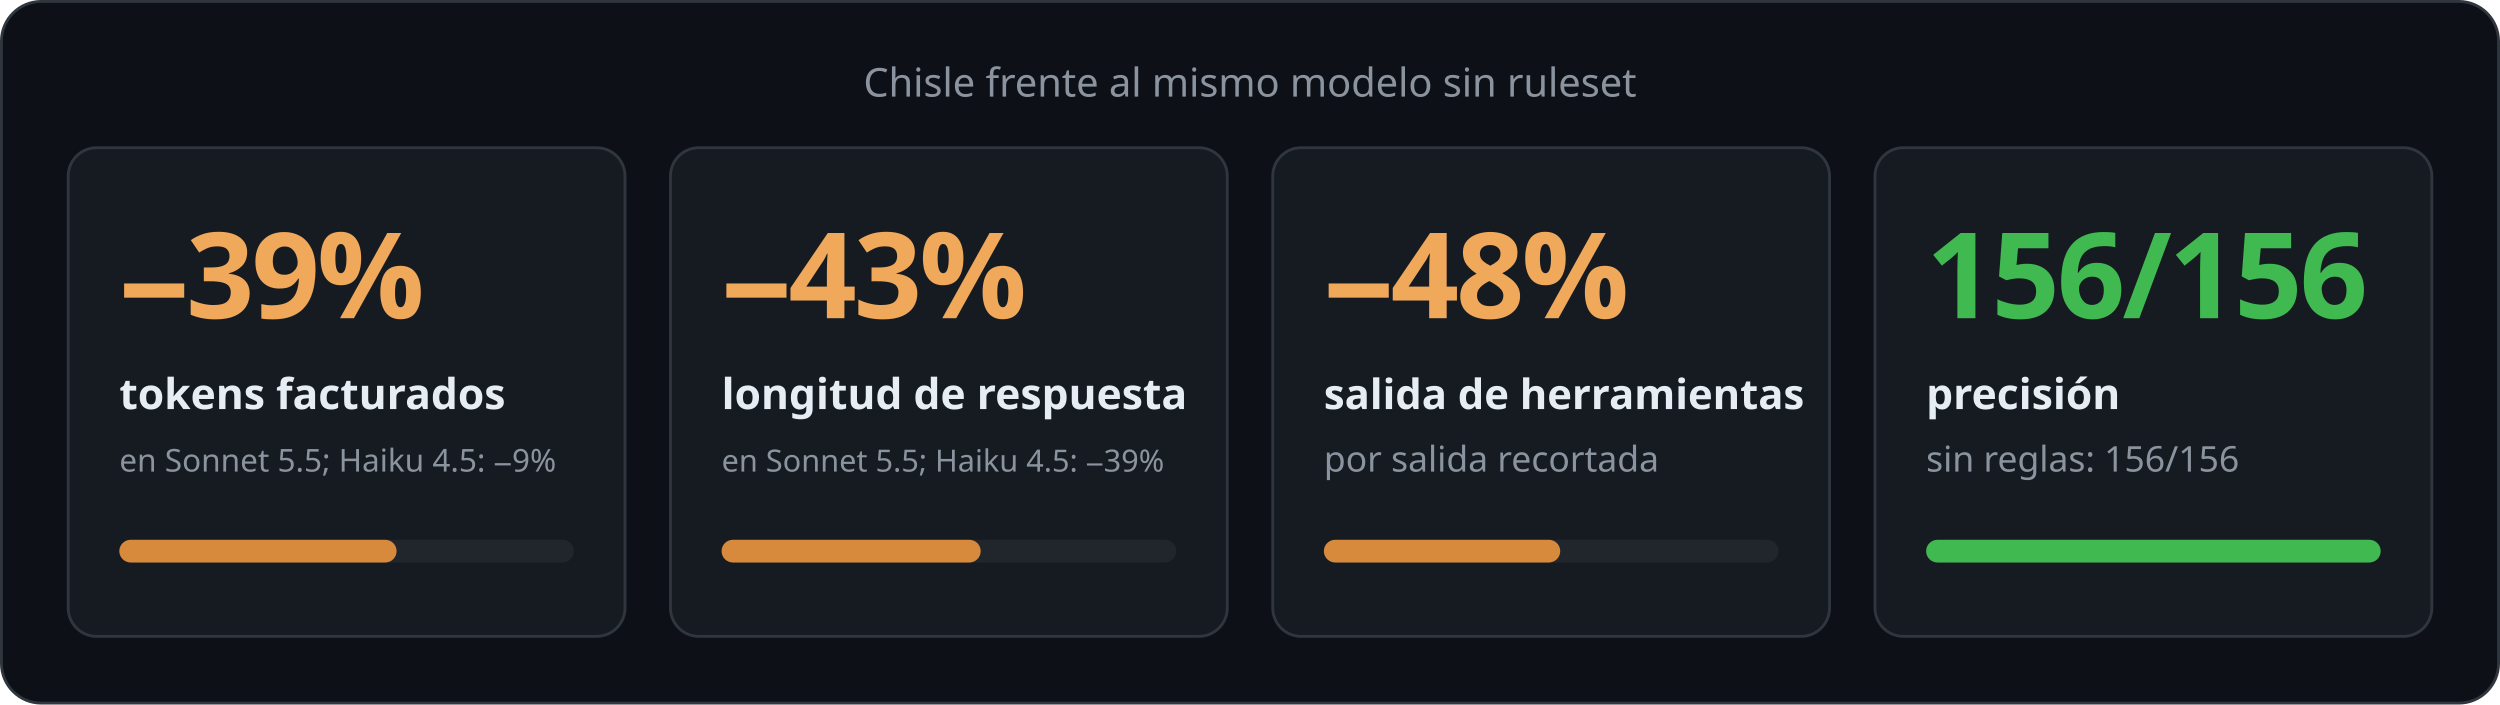
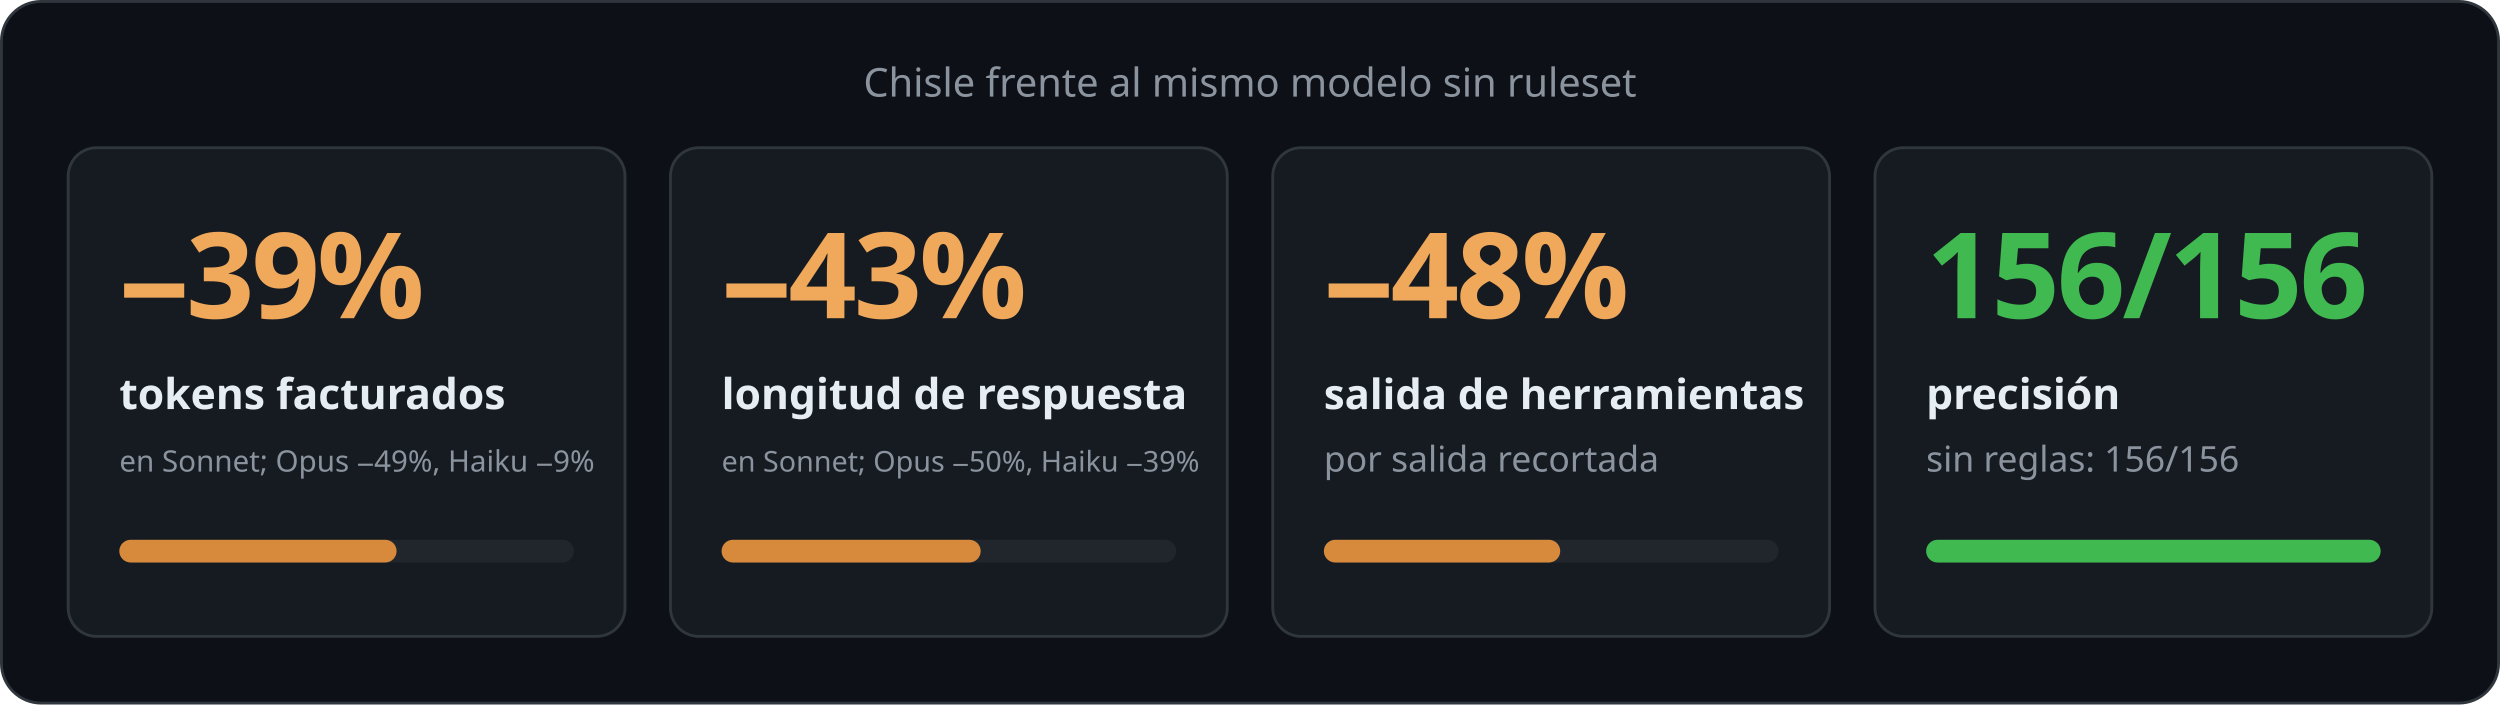
- <svg xmlns="http://www.w3.org/2000/svg" width="880" height="248" viewBox="0 0 880 248" font-family="-apple-system,BlinkMacSystemFont,'Segoe UI','Noto Sans',Helvetica,Arial,sans-serif" xml:space="preserve" role="img" aria-label="Chisle versus the same model with no ruleset, on Sonnet 5.5: 39% fewer billed output tokens (Haiku 4.5: 9%), answers 43% shorter (Haiku 4.5: 39%), oversized tool output 48% smaller, accuracy 156 of 156, the same as the bare model.">
+ <svg xmlns="http://www.w3.org/2000/svg" width="880" height="248" viewBox="0 0 880 248" font-family="-apple-system,BlinkMacSystemFont,'Segoe UI','Noto Sans',Helvetica,Arial,sans-serif" xml:space="preserve" role="img" aria-label="Chisle versus the same model with no ruleset, on Sonnet 5.5: 39% fewer billed output tokens (Opus 5.5: 49%, Haiku 4.5: 9%), answers 43% shorter (Opus 5.5: 50%, Haiku 4.5: 39%), oversized tool output 48% smaller, accuracy 156 of 156, the same as the bare model.">
  <rect x="0.5" y="0.5" width="879" height="247" rx="14" fill="#0d1117" stroke="#30363d" />
  <text x="440" y="34" font-size="14" fill="#8b949e" text-anchor="middle">Chisle frente al mismo modelo sin ruleset</text>
  <g>
    <animate attributeName="opacity" values="0;0;1" keyTimes="0;0.000;1" dur="0.6s" fill="freeze" />
    <animateTransform attributeName="transform" type="translate" values="0 10;0 10;0 0" keyTimes="0;0.000;1" dur="0.6s" fill="freeze" calcMode="spline" keySplines="0 0 1 1;0.2 0.7 0.2 1" />
    <rect x="24" y="52" width="196" height="172" rx="10" fill="#161b22" stroke="#30363d" />
    <text x="42" y="112" font-size="42" font-weight="800" letter-spacing="-1" fill="#f0a85a">−39%</text>
    <text x="42" y="144" font-size="15" font-weight="600" fill="#e6edf3">tokens facturados</text>
-     <text x="42" y="166" font-size="11.1" fill="#8b949e">en Sonnet 5.5; Haiku 4.5: −9%</text>
+     <text x="42" y="166" font-size="10.4" fill="#8b949e">en Sonnet; Opus −49%, Haiku −9%</text>
    <rect x="42" y="190" width="160" height="8" rx="4" fill="#21262d" />
    <rect x="42" y="190" width="97.6" height="8" rx="4" fill="#d78a3c">
      <animate attributeName="width" values="160;160;97.6;97.6" keyTimes="0;0.2;0.5;1" dur="5s" repeatCount="indefinite" calcMode="spline" keySplines="0.4 0 0.2 1;0.4 0 0.2 1;0.4 0 0.2 1" />
    </rect>
  </g>
  <g>
    <animate attributeName="opacity" values="0;0;1" keyTimes="0;0.200;1" dur="0.75s" fill="freeze" />
    <animateTransform attributeName="transform" type="translate" values="0 10;0 10;0 0" keyTimes="0;0.200;1" dur="0.75s" fill="freeze" calcMode="spline" keySplines="0 0 1 1;0.2 0.7 0.2 1" />
    <rect x="236" y="52" width="196" height="172" rx="10" fill="#161b22" stroke="#30363d" />
    <text x="254" y="112" font-size="42" font-weight="800" letter-spacing="-1" fill="#f0a85a">−43%</text>
    <text x="254" y="144" font-size="15" font-weight="600" fill="#e6edf3">longitud de respuesta</text>
-     <text x="254" y="166" font-size="10.8" fill="#8b949e">en Sonnet 5.5; Haiku 4.5: −39%</text>
+     <text x="254" y="166" font-size="10.1" fill="#8b949e">en Sonnet; Opus −50%, Haiku −39%</text>
    <rect x="254" y="190" width="160" height="8" rx="4" fill="#21262d" />
    <rect x="254" y="190" width="91.2" height="8" rx="4" fill="#d78a3c">
      <animate attributeName="width" values="160;160;91.2;91.2" keyTimes="0;0.2;0.5;1" dur="5s" repeatCount="indefinite" calcMode="spline" keySplines="0.4 0 0.2 1;0.4 0 0.2 1;0.4 0 0.2 1" />
    </rect>
  </g>
  <g>
    <animate attributeName="opacity" values="0;0;1" keyTimes="0;0.333;1" dur="0.9s" fill="freeze" />
    <animateTransform attributeName="transform" type="translate" values="0 10;0 10;0 0" keyTimes="0;0.333;1" dur="0.9s" fill="freeze" calcMode="spline" keySplines="0 0 1 1;0.2 0.7 0.2 1" />
    <rect x="448" y="52" width="196" height="172" rx="10" fill="#161b22" stroke="#30363d" />
    <text x="466" y="112" font-size="42" font-weight="800" letter-spacing="-1" fill="#f0a85a">−48%</text>
    <text x="466" y="144" font-size="14.7" font-weight="600" fill="#e6edf3">salida de herramientas</text>
    <text x="466" y="166" font-size="12.5" fill="#8b949e">por salida recortada</text>
    <rect x="466" y="190" width="160" height="8" rx="4" fill="#21262d" />
    <rect x="466" y="190" width="83.2" height="8" rx="4" fill="#d78a3c">
      <animate attributeName="width" values="160;160;83.2;83.2" keyTimes="0;0.2;0.5;1" dur="5s" repeatCount="indefinite" calcMode="spline" keySplines="0.4 0 0.2 1;0.4 0 0.2 1;0.4 0 0.2 1" />
    </rect>
  </g>
  <g>
    <animate attributeName="opacity" values="0;0;1" keyTimes="0;0.429;1" dur="1.05s" fill="freeze" />
    <animateTransform attributeName="transform" type="translate" values="0 10;0 10;0 0" keyTimes="0;0.429;1" dur="1.05s" fill="freeze" calcMode="spline" keySplines="0 0 1 1;0.2 0.7 0.2 1" />
    <rect x="660" y="52" width="196" height="172" rx="10" fill="#161b22" stroke="#30363d" />
    <text x="678" y="112" font-size="42" font-weight="800" letter-spacing="-1" fill="#3fb950">156/156</text>
    <text x="678" y="144" font-size="15" font-weight="600" fill="#e6edf3">precisión</text>
    <text x="678" y="166" font-size="12.5" fill="#8b949e">sin reglas: 156/156</text>
    <rect x="678" y="190" width="160" height="8" rx="4" fill="#21262d" />
    <rect x="678" y="190" width="160" height="8" rx="4" fill="#3fb950" />
  </g>
</svg>
